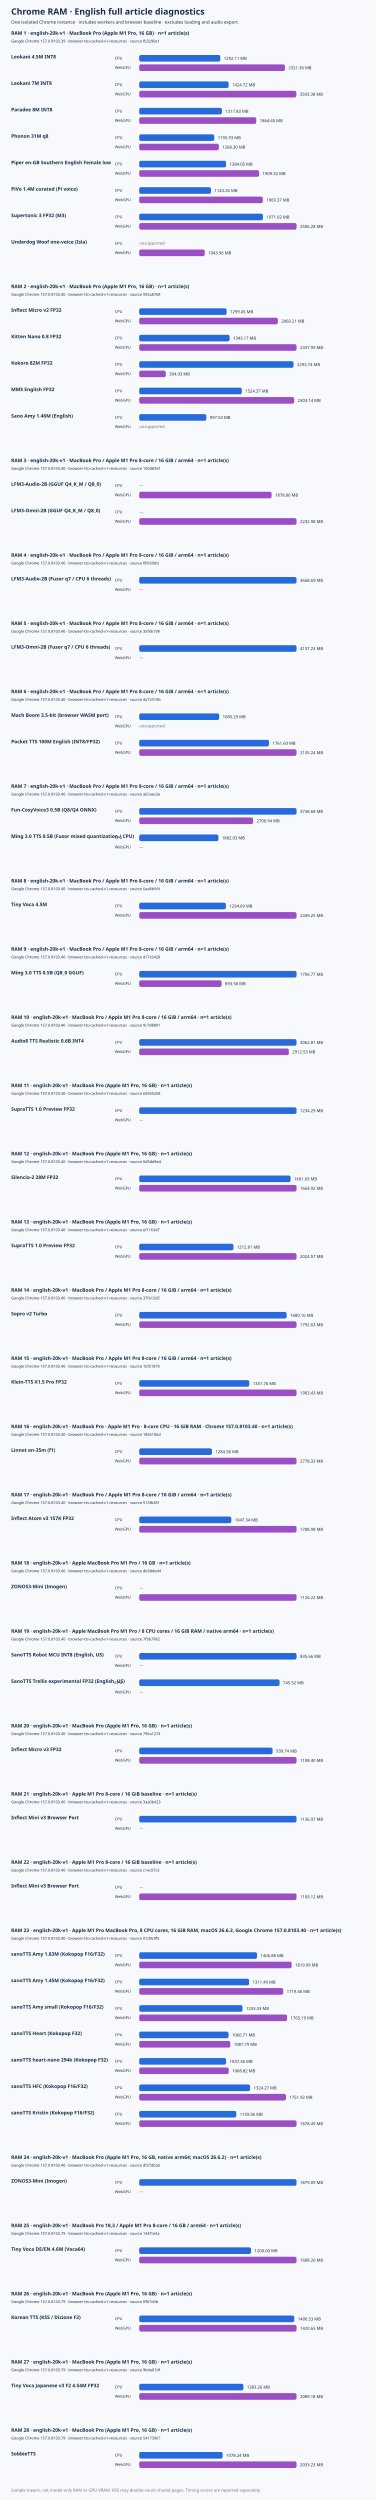
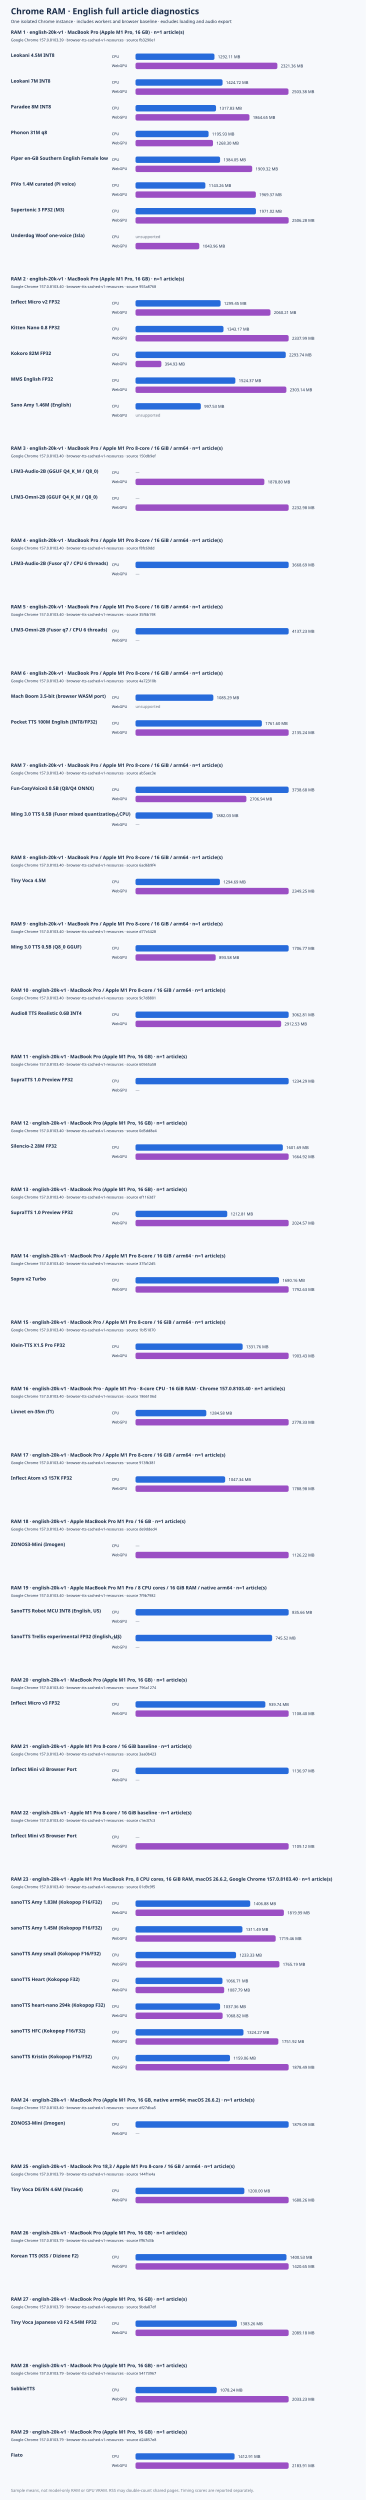
- <svg xmlns="http://www.w3.org/2000/svg" width="1080" height="7184" viewBox="0 0 1080 7184" role="img" aria-labelledby="title desc">
+ <svg xmlns="http://www.w3.org/2000/svg" width="1080" height="7380" viewBox="0 0 1080 7380" role="img" aria-labelledby="title desc">
  <rect width="100%" height="100%" fill="#f7f9fc" />
  <g font-family="system-ui,sans-serif" fill="#192b47">
    <text x="32" y="42" font-size="25" font-weight="700">Chrome RAM · English full article diagnostics</text>
    <text x="32" y="68" font-size="13">One isolated Chrome instance · includes workers and browser baseline · excludes loading and audio export</text>
    <text x="32" y="100" font-size="14" font-weight="700">RAM 1 · english-20k-v1 · MacBook Pro (Apple M1 Pro, 16 GB) · n=1 article(s)</text>
    <text x="32" y="122" font-size="11">Google Chrome 157.0.8103.39 · browser-tts-cached-v1-resources · source fb3290e1</text>
    <text x="32" y="168" font-size="14" font-weight="600">Leokani 4.5M INT8</text>
    <text x="330" y="171" font-size="11">CPU</text>
    <rect x="400" y="158" width="233.12" height="19" rx="5" fill="#276bdb" />
    <text x="643.12" y="172" font-size="12">1292.11 MB</text>
    <text x="330" y="198" font-size="11">WebGPU</text>
    <rect x="400" y="185" width="418.81" height="19" rx="5" fill="#9b4fc4" />
    <text x="828.81" y="199" font-size="12">2321.36 MB</text>
    <text x="32" y="244" font-size="14" font-weight="600">Leokani 7M INT8</text>
    <text x="330" y="247" font-size="11">CPU</text>
    <rect x="400" y="234" width="257.04" height="19" rx="5" fill="#276bdb" />
    <text x="667.04" y="248" font-size="12">1424.72 MB</text>
    <text x="330" y="274" font-size="11">WebGPU</text>
    <rect x="400" y="261" width="451.65" height="19" rx="5" fill="#9b4fc4" />
    <text x="861.65" y="275" font-size="12">2503.38 MB</text>
    <text x="32" y="320" font-size="14" font-weight="600">Paradee 8M INT8</text>
    <text x="330" y="323" font-size="11">CPU</text>
    <rect x="400" y="310" width="237.76" height="19" rx="5" fill="#276bdb" />
    <text x="647.76" y="324" font-size="12">1317.83 MB</text>
    <text x="330" y="350" font-size="11">WebGPU</text>
    <rect x="400" y="337" width="336.41" height="19" rx="5" fill="#9b4fc4" />
    <text x="746.41" y="351" font-size="12">1864.65 MB</text>
    <text x="32" y="396" font-size="14" font-weight="600">Phonon 31M q8</text>
    <text x="330" y="399" font-size="11">CPU</text>
    <rect x="400" y="386" width="215.77" height="19" rx="5" fill="#276bdb" />
    <text x="625.77" y="400" font-size="12">1195.93 MB</text>
    <text x="330" y="426" font-size="11">WebGPU</text>
    <rect x="400" y="413" width="228.82" height="19" rx="5" fill="#9b4fc4" />
    <text x="638.82" y="427" font-size="12">1268.30 MB</text>
    <text x="32" y="472" font-size="14" font-weight="600">Piper en-GB Southern English Female low</text>
    <text x="330" y="475" font-size="11">CPU</text>
    <rect x="400" y="462" width="249.71" height="19" rx="5" fill="#276bdb" />
    <text x="659.71" y="476" font-size="12">1384.05 MB</text>
    <text x="330" y="502" font-size="11">WebGPU</text>
    <rect x="400" y="489" width="344.47" height="19" rx="5" fill="#9b4fc4" />
    <text x="754.47" y="503" font-size="12">1909.32 MB</text>
    <text x="32" y="548" font-size="14" font-weight="600">PiVo 1.4M curated (Pi voice)</text>
    <text x="330" y="551" font-size="11">CPU</text>
    <rect x="400" y="538" width="206.26" height="19" rx="5" fill="#276bdb" />
    <text x="616.26" y="552" font-size="12">1143.26 MB</text>
    <text x="330" y="578" font-size="11">WebGPU</text>
    <rect x="400" y="565" width="355.31" height="19" rx="5" fill="#9b4fc4" />
    <text x="765.31" y="579" font-size="12">1969.37 MB</text>
    <text x="32" y="624" font-size="14" font-weight="600">Supertonic 3 FP32 (M3)</text>
    <text x="330" y="627" font-size="11">CPU</text>
    <rect x="400" y="614" width="355.60" height="19" rx="5" fill="#276bdb" />
    <text x="765.60" y="628" font-size="12">1971.02 MB</text>
    <text x="330" y="654" font-size="11">WebGPU</text>
    <rect x="400" y="641" width="452.17" height="19" rx="5" fill="#9b4fc4" />
    <text x="862.17" y="655" font-size="12">2506.28 MB</text>
    <text x="32" y="700" font-size="14" font-weight="600">Underdog Woof one-voice (Isla)</text>
    <text x="330" y="703" font-size="11">CPU</text>
    <text x="400" y="703" font-size="12" fill="#6c7686">unsupported</text>
    <text x="330" y="730" font-size="11">WebGPU</text>
    <rect x="400" y="717" width="188.35" height="19" rx="5" fill="#9b4fc4" />
    <text x="598.35" y="731" font-size="12">1043.96 MB</text>
    <text x="32" y="828" font-size="14" font-weight="700">RAM 2 · english-20k-v1 · MacBook Pro (Apple M1 Pro, 16 GB) · n=1 article(s)</text>
    <text x="32" y="850" font-size="11">Google Chrome 157.0.8103.40 · browser-tts-cached-v1-resources · source 955a8768</text>
    <text x="32" y="896" font-size="14" font-weight="600">Inflect Micro v2 FP32</text>
    <text x="330" y="899" font-size="11">CPU</text>
    <rect x="400" y="886" width="251.32" height="19" rx="5" fill="#276bdb" />
    <text x="661.32" y="900" font-size="12">1299.45 MB</text>
    <text x="330" y="926" font-size="11">WebGPU</text>
    <rect x="400" y="913" width="398.45" height="19" rx="5" fill="#9b4fc4" />
    <text x="808.45" y="927" font-size="12">2060.21 MB</text>
    <text x="32" y="972" font-size="14" font-weight="600">Kitten Nano 0.8 FP32</text>
    <text x="330" y="975" font-size="11">CPU</text>
    <rect x="400" y="962" width="259.77" height="19" rx="5" fill="#276bdb" />
    <text x="669.77" y="976" font-size="12">1343.17 MB</text>
    <text x="330" y="1002" font-size="11">WebGPU</text>
    <rect x="400" y="989" width="452.17" height="19" rx="5" fill="#9b4fc4" />
    <text x="862.17" y="1003" font-size="12">2337.99 MB</text>
    <text x="32" y="1048" font-size="14" font-weight="600">Kokoro 82M FP32</text>
    <text x="330" y="1051" font-size="11">CPU</text>
    <rect x="400" y="1038" width="443.61" height="19" rx="5" fill="#276bdb" />
    <text x="853.61" y="1052" font-size="12">2293.74 MB</text>
    <text x="330" y="1078" font-size="11">WebGPU</text>
    <rect x="400" y="1065" width="76.38" height="19" rx="5" fill="#9b4fc4" />
    <text x="486.38" y="1079" font-size="12">394.93 MB</text>
    <text x="32" y="1124" font-size="14" font-weight="600">MMS English FP32</text>
    <text x="330" y="1127" font-size="11">CPU</text>
    <rect x="400" y="1114" width="294.82" height="19" rx="5" fill="#276bdb" />
    <text x="704.82" y="1128" font-size="12">1524.37 MB</text>
    <text x="330" y="1154" font-size="11">WebGPU</text>
    <rect x="400" y="1141" width="445.43" height="19" rx="5" fill="#9b4fc4" />
    <text x="855.43" y="1155" font-size="12">2303.14 MB</text>
    <text x="32" y="1200" font-size="14" font-weight="600">Sano Amy 1.46M (English)</text>
    <text x="330" y="1203" font-size="11">CPU</text>
    <rect x="400" y="1190" width="192.92" height="19" rx="5" fill="#276bdb" />
    <text x="602.92" y="1204" font-size="12">997.53 MB</text>
    <text x="330" y="1230" font-size="11">WebGPU</text>
    <text x="400" y="1230" font-size="12" fill="#6c7686">unsupported</text>
    <text x="32" y="1328" font-size="14" font-weight="700">RAM 3 · english-20k-v1 · MacBook Pro / Apple M1 Pro 8-core / 16 GiB / arm64 · n=1 article(s)</text>
    <text x="32" y="1350" font-size="11">Google Chrome 157.0.8103.40 · browser-tts-cached-v1-resources · source 150db9ef</text>
    <text x="32" y="1396" font-size="14" font-weight="600">LFM3-Audio-2B (GGUF Q4_K_M / Q8_0)</text>
    <text x="330" y="1399" font-size="11">CPU</text>
    <text x="400" y="1399" font-size="12" fill="#6c7686">—</text>
    <text x="330" y="1426" font-size="11">WebGPU</text>
    <rect x="400" y="1413" width="380.45" height="19" rx="5" fill="#9b4fc4" />
    <text x="790.45" y="1427" font-size="12">1878.80 MB</text>
    <text x="32" y="1472" font-size="14" font-weight="600">LFM3-Omni-2B (GGUF Q4_K_M / Q8_0)</text>
    <text x="330" y="1475" font-size="11">CPU</text>
    <text x="400" y="1475" font-size="12" fill="#6c7686">—</text>
    <text x="330" y="1502" font-size="11">WebGPU</text>
    <rect x="400" y="1489" width="452.17" height="19" rx="5" fill="#9b4fc4" />
    <text x="862.17" y="1503" font-size="12">2232.98 MB</text>
    <text x="32" y="1600" font-size="14" font-weight="700">RAM 4 · english-20k-v1 · MacBook Pro / Apple M1 Pro 8-core / 16 GiB / arm64 · n=1 article(s)</text>
    <text x="32" y="1622" font-size="11">Google Chrome 157.0.8103.40 · browser-tts-cached-v1-resources · source f8fc69dd</text>
    <text x="32" y="1668" font-size="14" font-weight="600">LFM3-Audio-2B (Fusor q7 / CPU 6 threads)</text>
    <text x="330" y="1671" font-size="11">CPU</text>
    <rect x="400" y="1658" width="452.17" height="19" rx="5" fill="#276bdb" />
    <text x="862.17" y="1672" font-size="12">3668.69 MB</text>
    <text x="330" y="1698" font-size="11">WebGPU</text>
    <text x="400" y="1698" font-size="12" fill="#6c7686">—</text>
    <text x="32" y="1796" font-size="14" font-weight="700">RAM 5 · english-20k-v1 · MacBook Pro / Apple M1 Pro 8-core / 16 GiB / arm64 · n=1 article(s)</text>
    <text x="32" y="1818" font-size="11">Google Chrome 157.0.8103.40 · browser-tts-cached-v1-resources · source 35f6b198</text>
    <text x="32" y="1864" font-size="14" font-weight="600">LFM3-Omni-2B (Fusor q7 / CPU 6 threads)</text>
    <text x="330" y="1867" font-size="11">CPU</text>
    <rect x="400" y="1854" width="452.17" height="19" rx="5" fill="#276bdb" />
    <text x="862.17" y="1868" font-size="12">4137.23 MB</text>
    <text x="330" y="1894" font-size="11">WebGPU</text>
    <text x="400" y="1894" font-size="12" fill="#6c7686">—</text>
    <text x="32" y="1992" font-size="14" font-weight="700">RAM 6 · english-20k-v1 · MacBook Pro / Apple M1 Pro 8-core / 16 GiB / arm64 · n=1 article(s)</text>
    <text x="32" y="2014" font-size="11">Google Chrome 157.0.8103.40 · browser-tts-cached-v1-resources · source 4a72310b</text>
    <text x="32" y="2060" font-size="14" font-weight="600">Mach Boom 3.5-bit (browser WASM port)</text>
    <text x="330" y="2063" font-size="11">CPU</text>
    <rect x="400" y="2050" width="229.83" height="19" rx="5" fill="#276bdb" />
    <text x="639.83" y="2064" font-size="12">1085.29 MB</text>
    <text x="330" y="2090" font-size="11">WebGPU</text>
    <text x="400" y="2090" font-size="12" fill="#6c7686">unsupported</text>
    <text x="32" y="2136" font-size="14" font-weight="600">Pocket TTS 100M English (INT8/FP32)</text>
    <text x="330" y="2139" font-size="11">CPU</text>
    <rect x="400" y="2126" width="373.05" height="19" rx="5" fill="#276bdb" />
    <text x="783.05" y="2140" font-size="12">1761.60 MB</text>
    <text x="330" y="2166" font-size="11">WebGPU</text>
    <rect x="400" y="2153" width="452.17" height="19" rx="5" fill="#9b4fc4" />
    <text x="862.17" y="2167" font-size="12">2135.24 MB</text>
    <text x="32" y="2264" font-size="14" font-weight="700">RAM 7 · english-20k-v1 · MacBook Pro / Apple M1 Pro 8-core / 16 GiB / arm64 · n=1 article(s)</text>
    <text x="32" y="2286" font-size="11">Google Chrome 157.0.8103.40 · browser-tts-cached-v1-resources · source ab5aec3e</text>
    <text x="32" y="2332" font-size="14" font-weight="600">Fun-CosyVoice3 0.5B (Q8/Q4 ONNX)</text>
    <text x="330" y="2335" font-size="11">CPU</text>
    <rect x="400" y="2322" width="452.17" height="19" rx="5" fill="#276bdb" />
    <text x="862.17" y="2336" font-size="12">3738.68 MB</text>
    <text x="330" y="2362" font-size="11">WebGPU</text>
    <rect x="400" y="2349" width="327.39" height="19" rx="5" fill="#9b4fc4" />
    <text x="737.39" y="2363" font-size="12">2706.94 MB</text>
    <text x="32" y="2408" font-size="14" font-weight="600">Ming 3.0 TTS 0.5B (Fusor mixed quantization / CPU)</text>
    <text x="330" y="2411" font-size="11">CPU</text>
    <rect x="400" y="2398" width="227.62" height="19" rx="5" fill="#276bdb" />
    <text x="637.62" y="2412" font-size="12">1882.03 MB</text>
    <text x="330" y="2438" font-size="11">WebGPU</text>
    <text x="400" y="2438" font-size="12" fill="#6c7686">—</text>
    <text x="32" y="2536" font-size="14" font-weight="700">RAM 8 · english-20k-v1 · MacBook Pro / Apple M1 Pro 8-core / 16 GiB / arm64 · n=1 article(s)</text>
    <text x="32" y="2558" font-size="11">Google Chrome 157.0.8103.40 · browser-tts-cached-v1-resources · source 6ad6b9f4</text>
    <text x="32" y="2604" font-size="14" font-weight="600">Tiny Voca 4.5M</text>
    <text x="330" y="2607" font-size="11">CPU</text>
    <rect x="400" y="2594" width="249.20" height="19" rx="5" fill="#276bdb" />
    <text x="659.20" y="2608" font-size="12">1294.69 MB</text>
    <text x="330" y="2634" font-size="11">WebGPU</text>
    <rect x="400" y="2621" width="452.17" height="19" rx="5" fill="#9b4fc4" />
    <text x="862.17" y="2635" font-size="12">2349.25 MB</text>
    <text x="32" y="2732" font-size="14" font-weight="700">RAM 9 · english-20k-v1 · MacBook Pro / Apple M1 Pro 8-core / 16 GiB / arm64 · n=1 article(s)</text>
    <text x="32" y="2754" font-size="11">Google Chrome 157.0.8103.40 · browser-tts-cached-v1-resources · source d77c6428</text>
    <text x="32" y="2800" font-size="14" font-weight="600">Ming 3.0 TTS 0.5B (Q8_0 GGUF)</text>
    <text x="330" y="2803" font-size="11">CPU</text>
    <rect x="400" y="2790" width="452.17" height="19" rx="5" fill="#276bdb" />
    <text x="862.17" y="2804" font-size="12">1706.77 MB</text>
    <text x="330" y="2830" font-size="11">WebGPU</text>
    <rect x="400" y="2817" width="236.74" height="19" rx="5" fill="#9b4fc4" />
    <text x="646.74" y="2831" font-size="12">893.58 MB</text>
    <text x="32" y="2928" font-size="14" font-weight="700">RAM 10 · english-20k-v1 · MacBook Pro / Apple M1 Pro 8-core / 16 GiB / arm64 · n=1 article(s)</text>
    <text x="32" y="2950" font-size="11">Google Chrome 157.0.8103.40 · browser-tts-cached-v1-resources · source 9c7d8801</text>
    <text x="32" y="2996" font-size="14" font-weight="600">Audio8 TTS Realistic 0.6B INT4</text>
    <text x="330" y="2999" font-size="11">CPU</text>
    <rect x="400" y="2986" width="452.17" height="19" rx="5" fill="#276bdb" />
    <text x="862.17" y="3000" font-size="12">3062.81 MB</text>
    <text x="330" y="3026" font-size="11">WebGPU</text>
    <rect x="400" y="3013" width="429.99" height="19" rx="5" fill="#9b4fc4" />
    <text x="839.99" y="3027" font-size="12">2912.53 MB</text>
    <text x="32" y="3124" font-size="14" font-weight="700">RAM 11 · english-20k-v1 · MacBook Pro (Apple M1 Pro, 16 GB) · n=1 article(s)</text>
    <text x="32" y="3146" font-size="11">Google Chrome 157.0.8103.40 · browser-tts-cached-v1-resources · source 60565a58</text>
    <text x="32" y="3192" font-size="14" font-weight="600">SupraTTS 1.0 Preview FP32</text>
    <text x="330" y="3195" font-size="11">CPU</text>
    <rect x="400" y="3182" width="452.17" height="19" rx="5" fill="#276bdb" />
    <text x="862.17" y="3196" font-size="12">1234.29 MB</text>
    <text x="330" y="3222" font-size="11">WebGPU</text>
    <text x="400" y="3222" font-size="12" fill="#6c7686">—</text>
    <text x="32" y="3320" font-size="14" font-weight="700">RAM 12 · english-20k-v1 · MacBook Pro (Apple M1 Pro, 16 GB) · n=1 article(s)</text>
    <text x="32" y="3342" font-size="11">Google Chrome 157.0.8103.40 · browser-tts-cached-v1-resources · source 0d5dd8e4</text>
    <text x="32" y="3388" font-size="14" font-weight="600">Silencio-2 28M FP32</text>
    <text x="330" y="3391" font-size="11">CPU</text>
    <rect x="400" y="3378" width="435.00" height="19" rx="5" fill="#276bdb" />
    <text x="845.00" y="3392" font-size="12">1601.69 MB</text>
    <text x="330" y="3418" font-size="11">WebGPU</text>
    <rect x="400" y="3405" width="452.17" height="19" rx="5" fill="#9b4fc4" />
    <text x="862.17" y="3419" font-size="12">1664.92 MB</text>
    <text x="32" y="3516" font-size="14" font-weight="700">RAM 13 · english-20k-v1 · MacBook Pro (Apple M1 Pro, 16 GB) · n=1 article(s)</text>
    <text x="32" y="3538" font-size="11">Google Chrome 157.0.8103.40 · browser-tts-cached-v1-resources · source ef1163d7</text>
    <text x="32" y="3584" font-size="14" font-weight="600">SupraTTS 1.0 Preview FP32</text>
    <text x="330" y="3587" font-size="11">CPU</text>
    <rect x="400" y="3574" width="270.87" height="19" rx="5" fill="#276bdb" />
    <text x="680.87" y="3588" font-size="12">1212.81 MB</text>
    <text x="330" y="3614" font-size="11">WebGPU</text>
    <rect x="400" y="3601" width="452.17" height="19" rx="5" fill="#9b4fc4" />
    <text x="862.17" y="3615" font-size="12">2024.57 MB</text>
    <text x="32" y="3712" font-size="14" font-weight="700">RAM 14 · english-20k-v1 · MacBook Pro / Apple M1 Pro 8-core / 16 GiB / arm64 · n=1 article(s)</text>
    <text x="32" y="3734" font-size="11">Google Chrome 157.0.8103.40 · browser-tts-cached-v1-resources · source 37fa12d5</text>
    <text x="32" y="3780" font-size="14" font-weight="600">Sopro v2 Turbo</text>
    <text x="330" y="3783" font-size="11">CPU</text>
    <rect x="400" y="3770" width="423.80" height="19" rx="5" fill="#276bdb" />
    <text x="833.80" y="3784" font-size="12">1680.16 MB</text>
    <text x="330" y="3810" font-size="11">WebGPU</text>
    <rect x="400" y="3797" width="452.17" height="19" rx="5" fill="#9b4fc4" />
    <text x="862.17" y="3811" font-size="12">1792.63 MB</text>
    <text x="32" y="3908" font-size="14" font-weight="700">RAM 15 · english-20k-v1 · MacBook Pro / Apple M1 Pro 8-core / 16 GiB / arm64 · n=1 article(s)</text>
    <text x="32" y="3930" font-size="11">Google Chrome 157.0.8103.40 · browser-tts-cached-v1-resources · source 1bf51870</text>
    <text x="32" y="3976" font-size="14" font-weight="600">Klein-TTS X1.5 Pro FP32</text>
    <text x="330" y="3979" font-size="11">CPU</text>
    <rect x="400" y="3966" width="316.37" height="19" rx="5" fill="#276bdb" />
    <text x="726.37" y="3980" font-size="12">1331.76 MB</text>
    <text x="330" y="4006" font-size="11">WebGPU</text>
    <rect x="400" y="3993" width="452.17" height="19" rx="5" fill="#9b4fc4" />
    <text x="862.17" y="4007" font-size="12">1903.43 MB</text>
    <text x="32" y="4104" font-size="14" font-weight="700">RAM 16 · english-20k-v1 · MacBook Pro · Apple M1 Pro · 8-core CPU · 16 GiB RAM · Chrome 157.0.8103.40 · n=1 article(s)</text>
    <text x="32" y="4126" font-size="11">Google Chrome 157.0.8103.40 · browser-tts-cached-v1-resources · source 1866106d</text>
    <text x="32" y="4172" font-size="14" font-weight="600">Linnet en-35m (f1)</text>
    <text x="330" y="4175" font-size="11">CPU</text>
    <rect x="400" y="4162" width="209.07" height="19" rx="5" fill="#276bdb" />
    <text x="619.07" y="4176" font-size="12">1284.58 MB</text>
    <text x="330" y="4202" font-size="11">WebGPU</text>
    <rect x="400" y="4189" width="452.17" height="19" rx="5" fill="#9b4fc4" />
    <text x="862.17" y="4203" font-size="12">2778.33 MB</text>
    <text x="32" y="4300" font-size="14" font-weight="700">RAM 17 · english-20k-v1 · MacBook Pro / Apple M1 Pro 8-core / 16 GiB / arm64 · n=1 article(s)</text>
    <text x="32" y="4322" font-size="11">Google Chrome 157.0.8103.40 · browser-tts-cached-v1-resources · source 913fb381</text>
    <text x="32" y="4368" font-size="14" font-weight="600">Inflect Atom v3 157K FP32</text>
    <text x="330" y="4371" font-size="11">CPU</text>
    <rect x="400" y="4358" width="264.72" height="19" rx="5" fill="#276bdb" />
    <text x="674.72" y="4372" font-size="12">1047.34 MB</text>
    <text x="330" y="4398" font-size="11">WebGPU</text>
    <rect x="400" y="4385" width="452.17" height="19" rx="5" fill="#9b4fc4" />
    <text x="862.17" y="4399" font-size="12">1788.98 MB</text>
    <text x="32" y="4496" font-size="14" font-weight="700">RAM 18 · english-20k-v1 · Apple MacBook Pro M1 Pro / 16 GB · n=1 article(s)</text>
    <text x="32" y="4518" font-size="11">Google Chrome 157.0.8103.40 · browser-tts-cached-v1-resources · source de9dded4</text>
    <text x="32" y="4564" font-size="14" font-weight="600">ZONOS3-Mini (Imogen)</text>
    <text x="330" y="4567" font-size="11">CPU</text>
    <text x="400" y="4567" font-size="12" fill="#6c7686">—</text>
    <text x="330" y="4594" font-size="11">WebGPU</text>
    <rect x="400" y="4581" width="452.17" height="19" rx="5" fill="#9b4fc4" />
    <text x="862.17" y="4595" font-size="12">1126.22 MB</text>
    <text x="32" y="4692" font-size="14" font-weight="700">RAM 19 · english-20k-v1 · Apple MacBook Pro M1 Pro / 8 CPU cores / 16 GiB RAM / native arm64 · n=1 article(s)</text>
    <text x="32" y="4714" font-size="11">Google Chrome 157.0.8103.40 · browser-tts-cached-v1-resources · source 7f9b7982</text>
    <text x="32" y="4760" font-size="14" font-weight="600">SanoTTS Robot MCU INT8 (English, US)</text>
    <text x="330" y="4763" font-size="11">CPU</text>
    <rect x="400" y="4750" width="452.17" height="19" rx="5" fill="#276bdb" />
    <text x="862.17" y="4764" font-size="12">835.66 MB</text>
    <text x="330" y="4790" font-size="11">WebGPU</text>
    <text x="400" y="4790" font-size="12" fill="#6c7686">—</text>
    <text x="32" y="4836" font-size="14" font-weight="600">SanoTTS Trellis experimental FP32 (English, US)</text>
    <text x="330" y="4839" font-size="11">CPU</text>
    <rect x="400" y="4826" width="403.40" height="19" rx="5" fill="#276bdb" />
    <text x="813.40" y="4840" font-size="12">745.52 MB</text>
    <text x="330" y="4866" font-size="11">WebGPU</text>
    <text x="400" y="4866" font-size="12" fill="#6c7686">—</text>
    <text x="32" y="4964" font-size="14" font-weight="700">RAM 20 · english-20k-v1 · MacBook Pro (Apple M1 Pro, 16 GB) · n=1 article(s)</text>
    <text x="32" y="4986" font-size="11">Google Chrome 157.0.8103.40 · browser-tts-cached-v1-resources · source 796a1274</text>
    <text x="32" y="5032" font-size="14" font-weight="600">Inflect Micro v3 FP32</text>
    <text x="330" y="5035" font-size="11">CPU</text>
    <rect x="400" y="5022" width="383.37" height="19" rx="5" fill="#276bdb" />
    <text x="793.37" y="5036" font-size="12">939.74 MB</text>
    <text x="330" y="5062" font-size="11">WebGPU</text>
    <rect x="400" y="5049" width="452.17" height="19" rx="5" fill="#9b4fc4" />
    <text x="862.17" y="5063" font-size="12">1108.40 MB</text>
    <text x="32" y="5160" font-size="14" font-weight="700">RAM 21 · english-20k-v1 · Apple M1 Pro 8-core / 16 GiB baseline · n=1 article(s)</text>
    <text x="32" y="5182" font-size="11">Google Chrome 157.0.8103.40 · browser-tts-cached-v1-resources · source 3aa0b423</text>
    <text x="32" y="5228" font-size="14" font-weight="600">Inflect Mini v3 Browser Port</text>
    <text x="330" y="5231" font-size="11">CPU</text>
    <rect x="400" y="5218" width="452.17" height="19" rx="5" fill="#276bdb" />
    <text x="862.17" y="5232" font-size="12">1136.97 MB</text>
    <text x="330" y="5258" font-size="11">WebGPU</text>
    <text x="400" y="5258" font-size="12" fill="#6c7686">—</text>
    <text x="32" y="5356" font-size="14" font-weight="700">RAM 22 · english-20k-v1 · Apple M1 Pro 8-core / 16 GiB baseline · n=1 article(s)</text>
    <text x="32" y="5378" font-size="11">Google Chrome 157.0.8103.40 · browser-tts-cached-v1-resources · source c1ec07c3</text>
    <text x="32" y="5424" font-size="14" font-weight="600">Inflect Mini v3 Browser Port</text>
    <text x="330" y="5427" font-size="11">CPU</text>
    <text x="400" y="5427" font-size="12" fill="#6c7686">—</text>
    <text x="330" y="5454" font-size="11">WebGPU</text>
    <rect x="400" y="5441" width="452.17" height="19" rx="5" fill="#9b4fc4" />
    <text x="862.17" y="5455" font-size="12">1109.12 MB</text>
    <text x="32" y="5552" font-size="14" font-weight="700">RAM 23 · english-20k-v1 · Apple M1 Pro MacBook Pro, 8 CPU cores, 16 GiB RAM, macOS 26.6.2, Google Chrome 157.0.8103.40 · n=1 article(s)</text>
    <text x="32" y="5574" font-size="11">Google Chrome 157.0.8103.40 · browser-tts-cached-v1-resources · source 01d9c9f5</text>
    <text x="32" y="5620" font-size="14" font-weight="600">sanoTTS Amy 1.83M (Kokopop F16/F32)</text>
    <text x="330" y="5623" font-size="11">CPU</text>
    <rect x="400" y="5610" width="338.65" height="19" rx="5" fill="#276bdb" />
    <text x="748.65" y="5624" font-size="12">1406.88 MB</text>
    <text x="330" y="5650" font-size="11">WebGPU</text>
    <rect x="400" y="5637" width="438.09" height="19" rx="5" fill="#9b4fc4" />
    <text x="848.09" y="5651" font-size="12">1819.99 MB</text>
    <text x="32" y="5696" font-size="14" font-weight="600">sanoTTS Amy 1.45M (Kokopop F16/F32)</text>
    <text x="330" y="5699" font-size="11">CPU</text>
    <rect x="400" y="5686" width="315.69" height="19" rx="5" fill="#276bdb" />
    <text x="725.69" y="5700" font-size="12">1311.49 MB</text>
    <text x="330" y="5726" font-size="11">WebGPU</text>
    <rect x="400" y="5713" width="413.89" height="19" rx="5" fill="#9b4fc4" />
    <text x="823.89" y="5727" font-size="12">1719.46 MB</text>
    <text x="32" y="5772" font-size="14" font-weight="600">sanoTTS Amy small (Kokopop F16/F32)</text>
    <text x="330" y="5775" font-size="11">CPU</text>
    <rect x="400" y="5762" width="296.88" height="19" rx="5" fill="#276bdb" />
    <text x="706.88" y="5776" font-size="12">1233.33 MB</text>
    <text x="330" y="5802" font-size="11">WebGPU</text>
    <rect x="400" y="5789" width="424.90" height="19" rx="5" fill="#9b4fc4" />
    <text x="834.90" y="5803" font-size="12">1765.19 MB</text>
    <text x="32" y="5848" font-size="14" font-weight="600">sanoTTS Heart (Kokopop F32)</text>
    <text x="330" y="5851" font-size="11">CPU</text>
    <rect x="400" y="5838" width="256.77" height="19" rx="5" fill="#276bdb" />
    <text x="666.77" y="5852" font-size="12">1066.71 MB</text>
    <text x="330" y="5878" font-size="11">WebGPU</text>
    <rect x="400" y="5865" width="261.84" height="19" rx="5" fill="#9b4fc4" />
    <text x="671.84" y="5879" font-size="12">1087.79 MB</text>
    <text x="32" y="5924" font-size="14" font-weight="600">sanoTTS heart-nano 294k (Kokopop F32)</text>
    <text x="330" y="5927" font-size="11">CPU</text>
    <rect x="400" y="5914" width="249.70" height="19" rx="5" fill="#276bdb" />
    <text x="659.70" y="5928" font-size="12">1037.36 MB</text>
    <text x="330" y="5954" font-size="11">WebGPU</text>
    <rect x="400" y="5941" width="257.28" height="19" rx="5" fill="#9b4fc4" />
    <text x="667.28" y="5955" font-size="12">1068.82 MB</text>
    <text x="32" y="6000" font-size="14" font-weight="600">sanoTTS HFC (Kokopop F16/F32)</text>
    <text x="330" y="6003" font-size="11">CPU</text>
    <rect x="400" y="5990" width="318.77" height="19" rx="5" fill="#276bdb" />
    <text x="728.77" y="6004" font-size="12">1324.27 MB</text>
    <text x="330" y="6030" font-size="11">WebGPU</text>
    <rect x="400" y="6017" width="421.71" height="19" rx="5" fill="#9b4fc4" />
    <text x="831.71" y="6031" font-size="12">1751.92 MB</text>
    <text x="32" y="6076" font-size="14" font-weight="600">sanoTTS Kristin (Kokopop F16/F32)</text>
    <text x="330" y="6079" font-size="11">CPU</text>
    <rect x="400" y="6066" width="279.00" height="19" rx="5" fill="#276bdb" />
    <text x="689.00" y="6080" font-size="12">1159.06 MB</text>
    <text x="330" y="6106" font-size="11">WebGPU</text>
    <rect x="400" y="6093" width="452.17" height="19" rx="5" fill="#9b4fc4" />
    <text x="862.17" y="6107" font-size="12">1878.49 MB</text>
    <text x="32" y="6204" font-size="14" font-weight="700">RAM 24 · english-20k-v1 · MacBook Pro (Apple M1 Pro, 16 GB, native arm64; macOS 26.6.2) · n=1 article(s)</text>
    <text x="32" y="6226" font-size="11">Google Chrome 157.0.8103.40 · browser-tts-cached-v1-resources · source df27dba5</text>
    <text x="32" y="6272" font-size="14" font-weight="600">ZONOS3-Mini (Imogen)</text>
    <text x="330" y="6275" font-size="11">CPU</text>
    <rect x="400" y="6262" width="452.17" height="19" rx="5" fill="#276bdb" />
    <text x="862.17" y="6276" font-size="12">1879.09 MB</text>
    <text x="330" y="6302" font-size="11">WebGPU</text>
    <text x="400" y="6302" font-size="12" fill="#6c7686">—</text>
    <text x="32" y="6400" font-size="14" font-weight="700">RAM 25 · english-20k-v1 · MacBook Pro 18,3 / Apple M1 Pro 8-core / 16 GB / arm64 · n=1 article(s)</text>
    <text x="32" y="6422" font-size="11">Google Chrome 157.0.8103.79 · browser-tts-cached-v1-resources · source 144f1e4a</text>
    <text x="32" y="6468" font-size="14" font-weight="600">Tiny Voca DE/EN 4.6M (Voca64)</text>
    <text x="330" y="6471" font-size="11">CPU</text>
    <rect x="400" y="6458" width="321.40" height="19" rx="5" fill="#276bdb" />
    <text x="731.40" y="6472" font-size="12">1200.00 MB</text>
    <text x="330" y="6498" font-size="11">WebGPU</text>
    <rect x="400" y="6485" width="452.17" height="19" rx="5" fill="#9b4fc4" />
    <text x="862.17" y="6499" font-size="12">1688.26 MB</text>
    <text x="32" y="6596" font-size="14" font-weight="700">RAM 26 · english-20k-v1 · MacBook Pro (Apple M1 Pro, 16 GB) · n=1 article(s)</text>
    <text x="32" y="6618" font-size="11">Google Chrome 157.0.8103.79 · browser-tts-cached-v1-resources · source fff67d3b</text>
    <text x="32" y="6664" font-size="14" font-weight="600">Korean TTS (KSS / Dizione F2)</text>
    <text x="330" y="6667" font-size="11">CPU</text>
    <rect x="400" y="6654" width="445.77" height="19" rx="5" fill="#276bdb" />
    <text x="855.77" y="6668" font-size="12">1400.53 MB</text>
    <text x="330" y="6694" font-size="11">WebGPU</text>
    <rect x="400" y="6681" width="452.17" height="19" rx="5" fill="#9b4fc4" />
    <text x="862.17" y="6695" font-size="12">1420.65 MB</text>
    <text x="32" y="6792" font-size="14" font-weight="700">RAM 27 · english-20k-v1 · MacBook Pro (Apple M1 Pro, 16 GB) · n=1 article(s)</text>
    <text x="32" y="6814" font-size="11">Google Chrome 157.0.8103.79 · browser-tts-cached-v1-resources · source 9bda87df</text>
    <text x="32" y="6860" font-size="14" font-weight="600">Tiny Voca Japanese v3 F2 4.54M FP32</text>
    <text x="330" y="6863" font-size="11">CPU</text>
    <rect x="400" y="6850" width="299.39" height="19" rx="5" fill="#276bdb" />
    <text x="709.39" y="6864" font-size="12">1383.26 MB</text>
    <text x="330" y="6890" font-size="11">WebGPU</text>
    <rect x="400" y="6877" width="452.17" height="19" rx="5" fill="#9b4fc4" />
    <text x="862.17" y="6891" font-size="12">2089.18 MB</text>
    <text x="32" y="6988" font-size="14" font-weight="700">RAM 28 · english-20k-v1 · MacBook Pro (Apple M1 Pro, 16 GB) · n=1 article(s)</text>
    <text x="32" y="7010" font-size="11">Google Chrome 157.0.8103.79 · browser-tts-cached-v1-resources · source 54173967</text>
    <text x="32" y="7056" font-size="14" font-weight="600">SobbieTTS</text>
    <text x="330" y="7059" font-size="11">CPU</text>
    <rect x="400" y="7046" width="239.79" height="19" rx="5" fill="#276bdb" />
    <text x="649.79" y="7060" font-size="12">1078.24 MB</text>
    <text x="330" y="7086" font-size="11">WebGPU</text>
    <rect x="400" y="7073" width="452.17" height="19" rx="5" fill="#9b4fc4" />
    <text x="862.17" y="7087" font-size="12">2033.23 MB</text>
-     <text x="32" y="7160" font-size="12" fill="#6c7686">Sample means, not model-only RAM or GPU VRAM. RSS may double-count shared pages. Timing scores are reported separately.</text>
+     <text x="32" y="7184" font-size="14" font-weight="700">RAM 29 · english-20k-v1 · MacBook Pro (Apple M1 Pro, 16 GB) · n=1 article(s)</text>
+     <text x="32" y="7206" font-size="11">Google Chrome 157.0.8103.79 · browser-tts-cached-v1-resources · source d24857e8</text>
+     <text x="32" y="7252" font-size="14" font-weight="600">Fiato</text>
+     <text x="330" y="7255" font-size="11">CPU</text>
+     <rect x="400" y="7242" width="292.54" height="19" rx="5" fill="#276bdb" />
+     <text x="702.54" y="7256" font-size="12">1412.91 MB</text>
+     <text x="330" y="7282" font-size="11">WebGPU</text>
+     <rect x="400" y="7269" width="452.17" height="19" rx="5" fill="#9b4fc4" />
+     <text x="862.17" y="7283" font-size="12">2183.91 MB</text>
+     <text x="32" y="7356" font-size="12" fill="#6c7686">Sample means, not model-only RAM or GPU VRAM. RSS may double-count shared pages. Timing scores are reported separately.</text>
  </g>
</svg>
